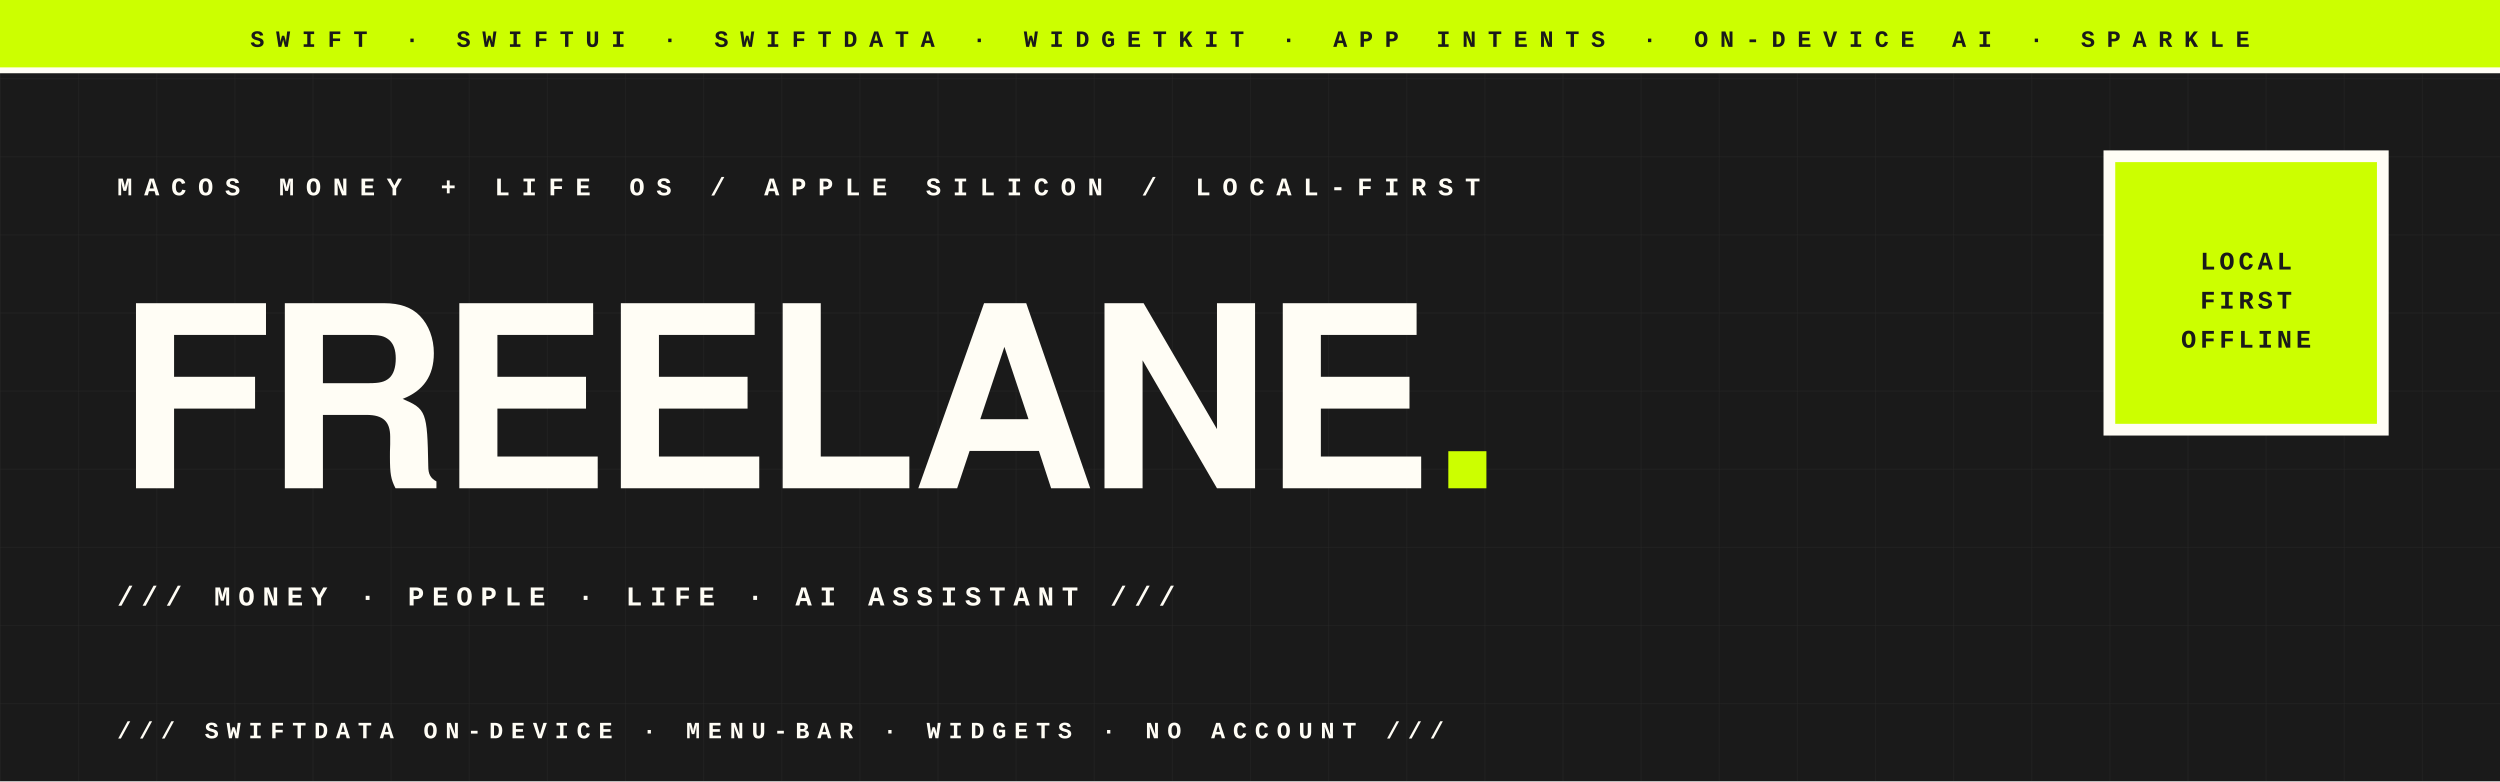
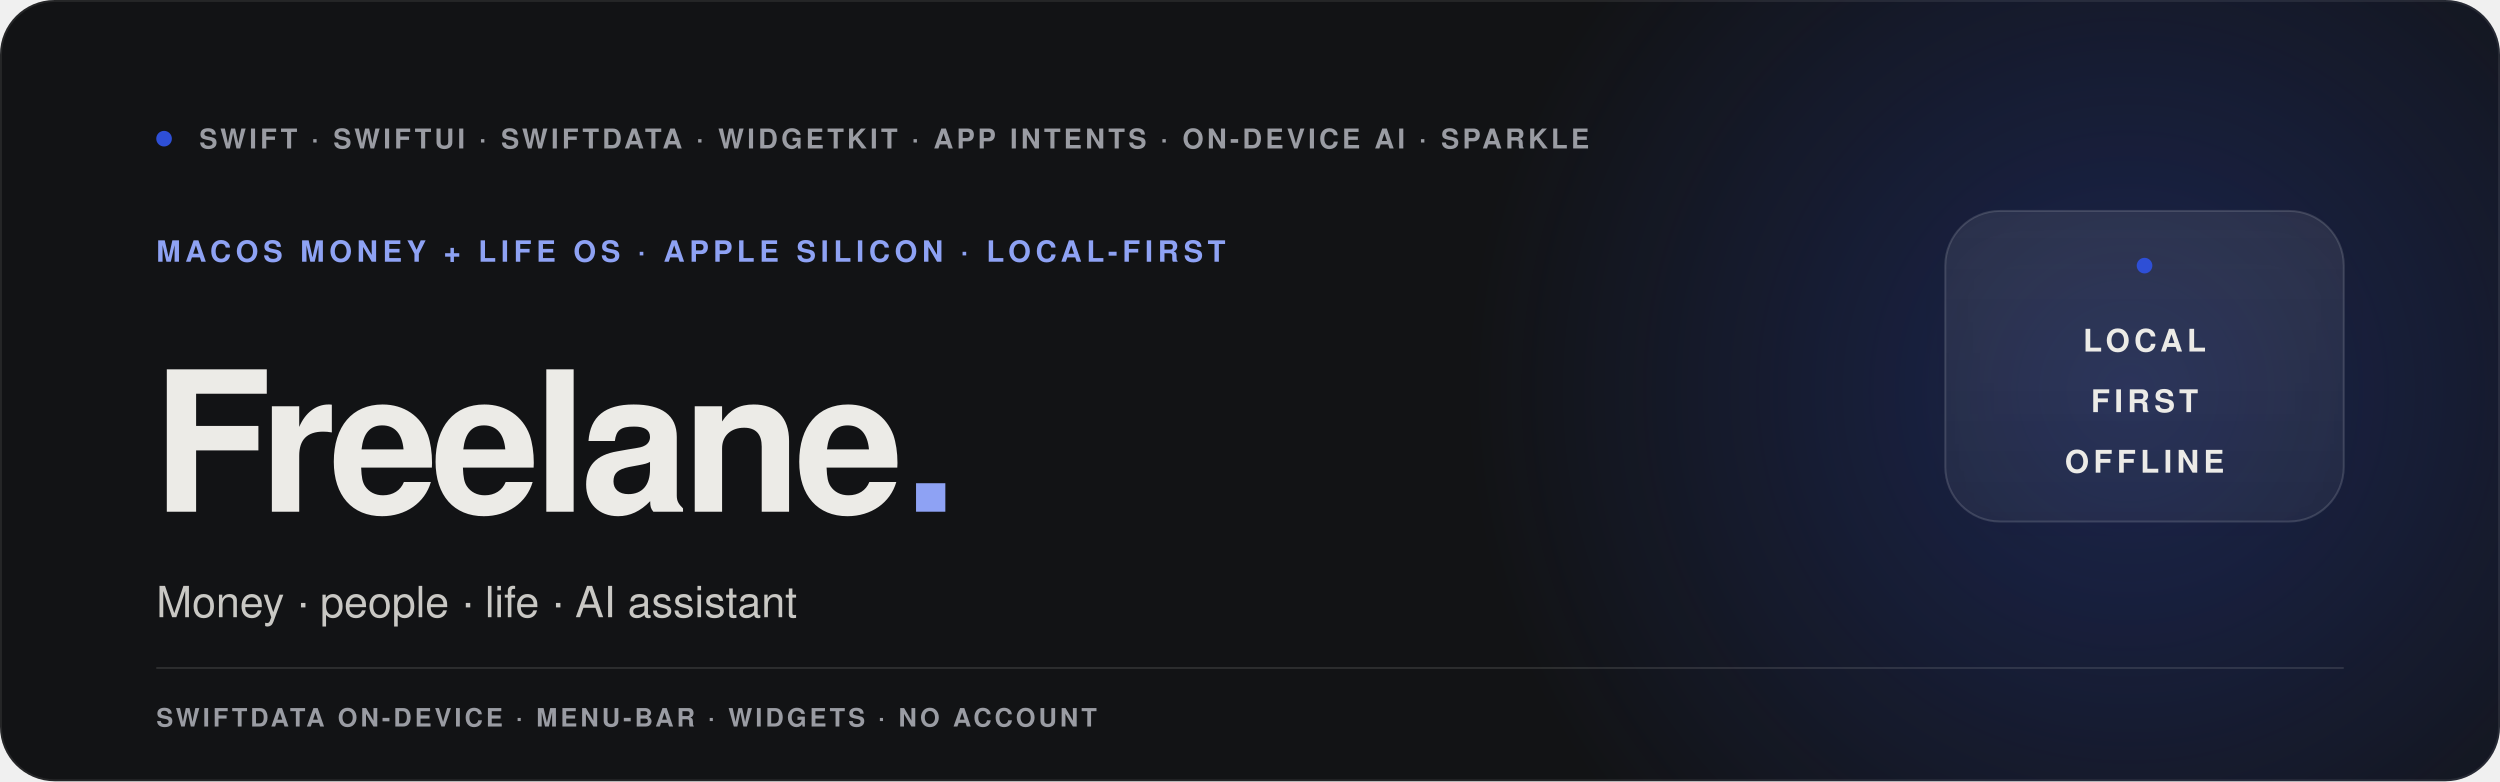
- <svg xmlns="http://www.w3.org/2000/svg" viewBox="0 0 1280 400" width="1280" height="400" role="img" aria-label="Freelane — native macOS money + life OS">
+ <svg xmlns="http://www.w3.org/2000/svg" viewBox="0 0 1280 400" width="1280" height="400" role="img" aria-label="Freelane: native macOS money + life OS">
  <defs>
-     <pattern id="grid" width="40" height="40" patternUnits="userSpaceOnUse">
-       <path d="M 40 0 L 0 0 0 40" fill="none" stroke="#FFFDF5" stroke-width="0.5" stroke-opacity="0.06" />
-     </pattern>
+     <radialGradient id="glow" gradientUnits="userSpaceOnUse" cx="1090" cy="200" r="340">
+       <stop offset="0" stop-color="#2E4FD6" stop-opacity=".30" />
+       <stop offset="1" stop-color="#2E4FD6" stop-opacity="0" />
+     </radialGradient>
+     <linearGradient id="card" x1="0" y1="0" x2="0" y2="1">
+       <stop offset="0" stop-color="#FFFFFF" stop-opacity=".08" />
+       <stop offset="1" stop-color="#FFFFFF" stop-opacity=".04" />
+     </linearGradient>
+     <filter id="lift" x="-30%" y="-30%" width="160%" height="170%">
+       <feDropShadow dx="0" dy="12" stdDeviation="16" flood-color="#000000" flood-opacity=".45" />
+     </filter>
    <style>
-       .heading { font-family: 'Helvetica Neue', 'Arial Black', Helvetica, Arial, sans-serif; font-weight: 900; }
-       .mono    { font-family: ui-monospace, 'SF Mono', Menlo, Consolas, 'Courier New', monospace; font-weight: 700; }
+       text { font-family: Satoshi,'Helvetica Neue',Helvetica,Arial,'Liberation Sans',sans-serif; }
    </style>
  </defs>
-   <rect width="1280" height="400" fill="#1A1A1A" />
-   <rect width="1280" height="400" fill="url(#grid)" />
-   <rect x="0" y="0" width="1280" height="36" fill="#CCFF00" />
-   <line x1="0" y1="36" x2="1280" y2="36" stroke="#FFFDF5" stroke-width="3" />
-   <text class="mono" x="640" y="24" text-anchor="middle" font-size="12" fill="#1A1A1A" letter-spacing="6">SWIFT · SWIFTUI · SWIFTDATA · WIDGETKIT · APP INTENTS · ON-DEVICE AI · SPARKLE</text>
-   <text class="mono" x="60" y="100" font-size="13" fill="#FFFDF5" letter-spacing="6">MACOS MONEY + LIFE OS / APPLE SILICON / LOCAL-FIRST</text>
-   <text class="heading" x="60" y="250" font-size="130" fill="#FFFDF5" letter-spacing="-4" textLength="1000" lengthAdjust="spacingAndGlyphs">FREELANE<tspan fill="#CCFF00">.</tspan>
+   <rect width="1280" height="400" rx="28" fill="#121315" />
+   <rect width="1280" height="400" rx="28" fill="url(#glow)" />
+   <rect x="0.5" y="0.5" width="1279" height="399" rx="27.5" fill="none" stroke="#FFFFFF" stroke-opacity=".08" />
+   <circle cx="84" cy="71" r="4" fill="#2E4FD6" />
+   <text x="102" y="76" font-size="14" font-weight="600" letter-spacing="1.68" fill="#9A9CA3">SWIFT · SWIFTUI · SWIFTDATA · WIDGETKIT · APP INTENTS · ON-DEVICE AI · SPARKLE</text>
+   <text x="80" y="134" font-size="15" font-weight="700" letter-spacing="2.40" fill="#8EA2F4">MACOS MONEY + LIFE OS · APPLE SILICON · LOCAL-FIRST</text>
+   <text x="78" y="262" font-size="100.0" font-weight="700" letter-spacing="-3.50" fill="#ECEBE7">Freelane<tspan fill="#8EA2F4">.</tspan>
  </text>
-   <text class="mono" x="60" y="310" font-size="14" fill="#FFFDF5" letter-spacing="4">/// MONEY · PEOPLE · LIFE · AI ASSISTANT ///</text>
-   <rect x="1080" y="80" width="140" height="140" fill="#CCFF00" stroke="#FFFDF5" stroke-width="6" />
-   <text class="mono" x="1150" y="138" text-anchor="middle" font-size="13" fill="#1A1A1A" letter-spacing="2">LOCAL</text>
-   <text class="mono" x="1150" y="158" text-anchor="middle" font-size="13" fill="#1A1A1A" letter-spacing="2">FIRST</text>
-   <text class="mono" x="1150" y="178" text-anchor="middle" font-size="13" fill="#1A1A1A" letter-spacing="2">OFFLINE</text>
-   <text class="mono" x="60" y="378" font-size="12" fill="#FFFDF5" letter-spacing="4">/// SWIFTDATA ON-DEVICE · MENU-BAR · WIDGETS · NO ACCOUNT ///</text>
+   <text x="80" y="316" font-size="22" font-weight="500" fill="#C9C8C4">Money · people · life · AI assistant</text>
+   <line x1="80" y1="342" x2="1200" y2="342" stroke="#ECEBE7" stroke-opacity=".12" />
+   <text x="80" y="372" font-size="13" font-weight="600" letter-spacing="1.56" fill="#9A9CA3">SWIFTDATA ON-DEVICE · MENU-BAR · WIDGETS · NO ACCOUNT</text>
+   <g filter="url(#lift)">
+     <rect x="996" y="108" width="204" height="159" rx="28" fill="url(#card)" stroke="#FFFFFF" stroke-opacity=".14" />
+   </g>
+   <circle cx="1098" cy="136" r="4" fill="#2E4FD6" />
+   <text x="1098" y="180" text-anchor="middle" font-size="16" font-weight="700" letter-spacing="2.2" fill="#ECEBE7">LOCAL</text>
+   <text x="1098" y="211" text-anchor="middle" font-size="16" font-weight="700" letter-spacing="2.2" fill="#ECEBE7">FIRST</text>
+   <text x="1098" y="242" text-anchor="middle" font-size="16" font-weight="700" letter-spacing="2.2" fill="#ECEBE7">OFFLINE</text>
</svg>
